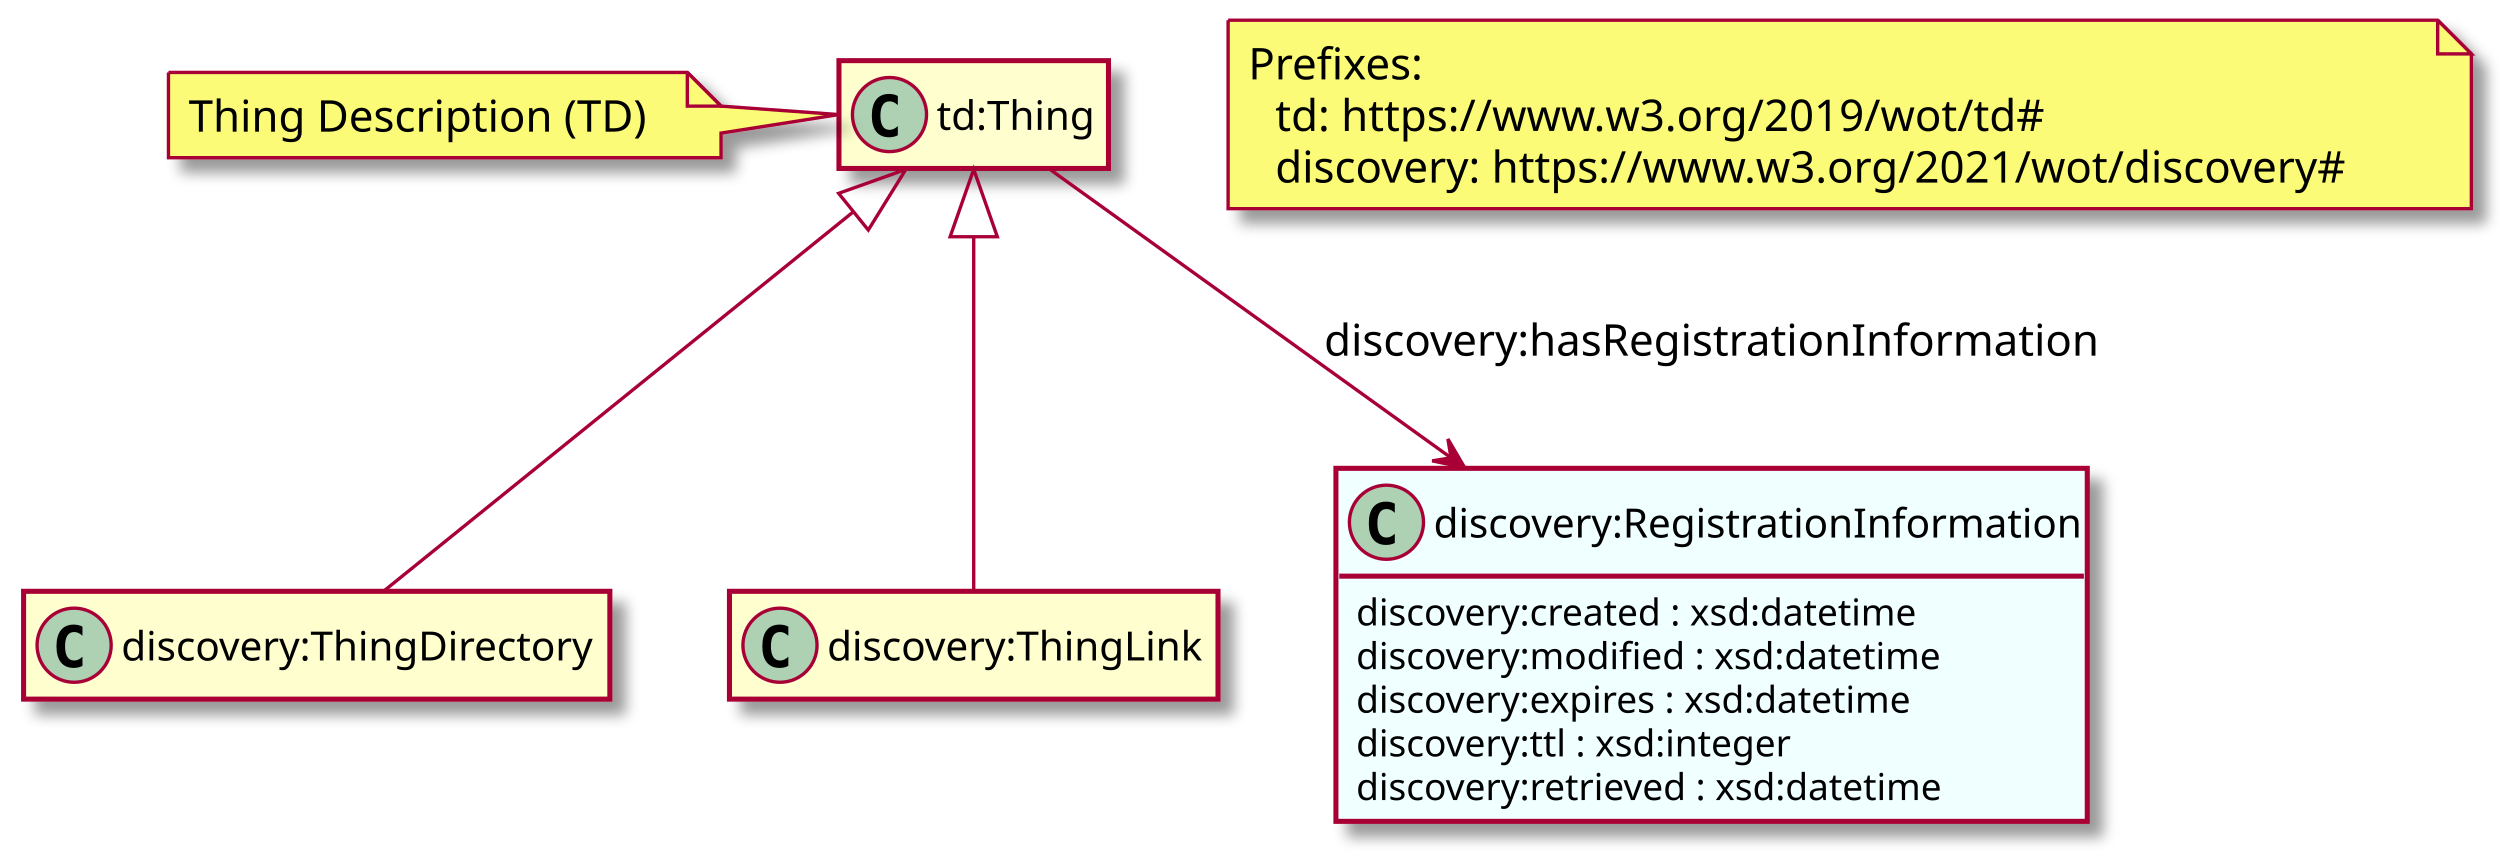
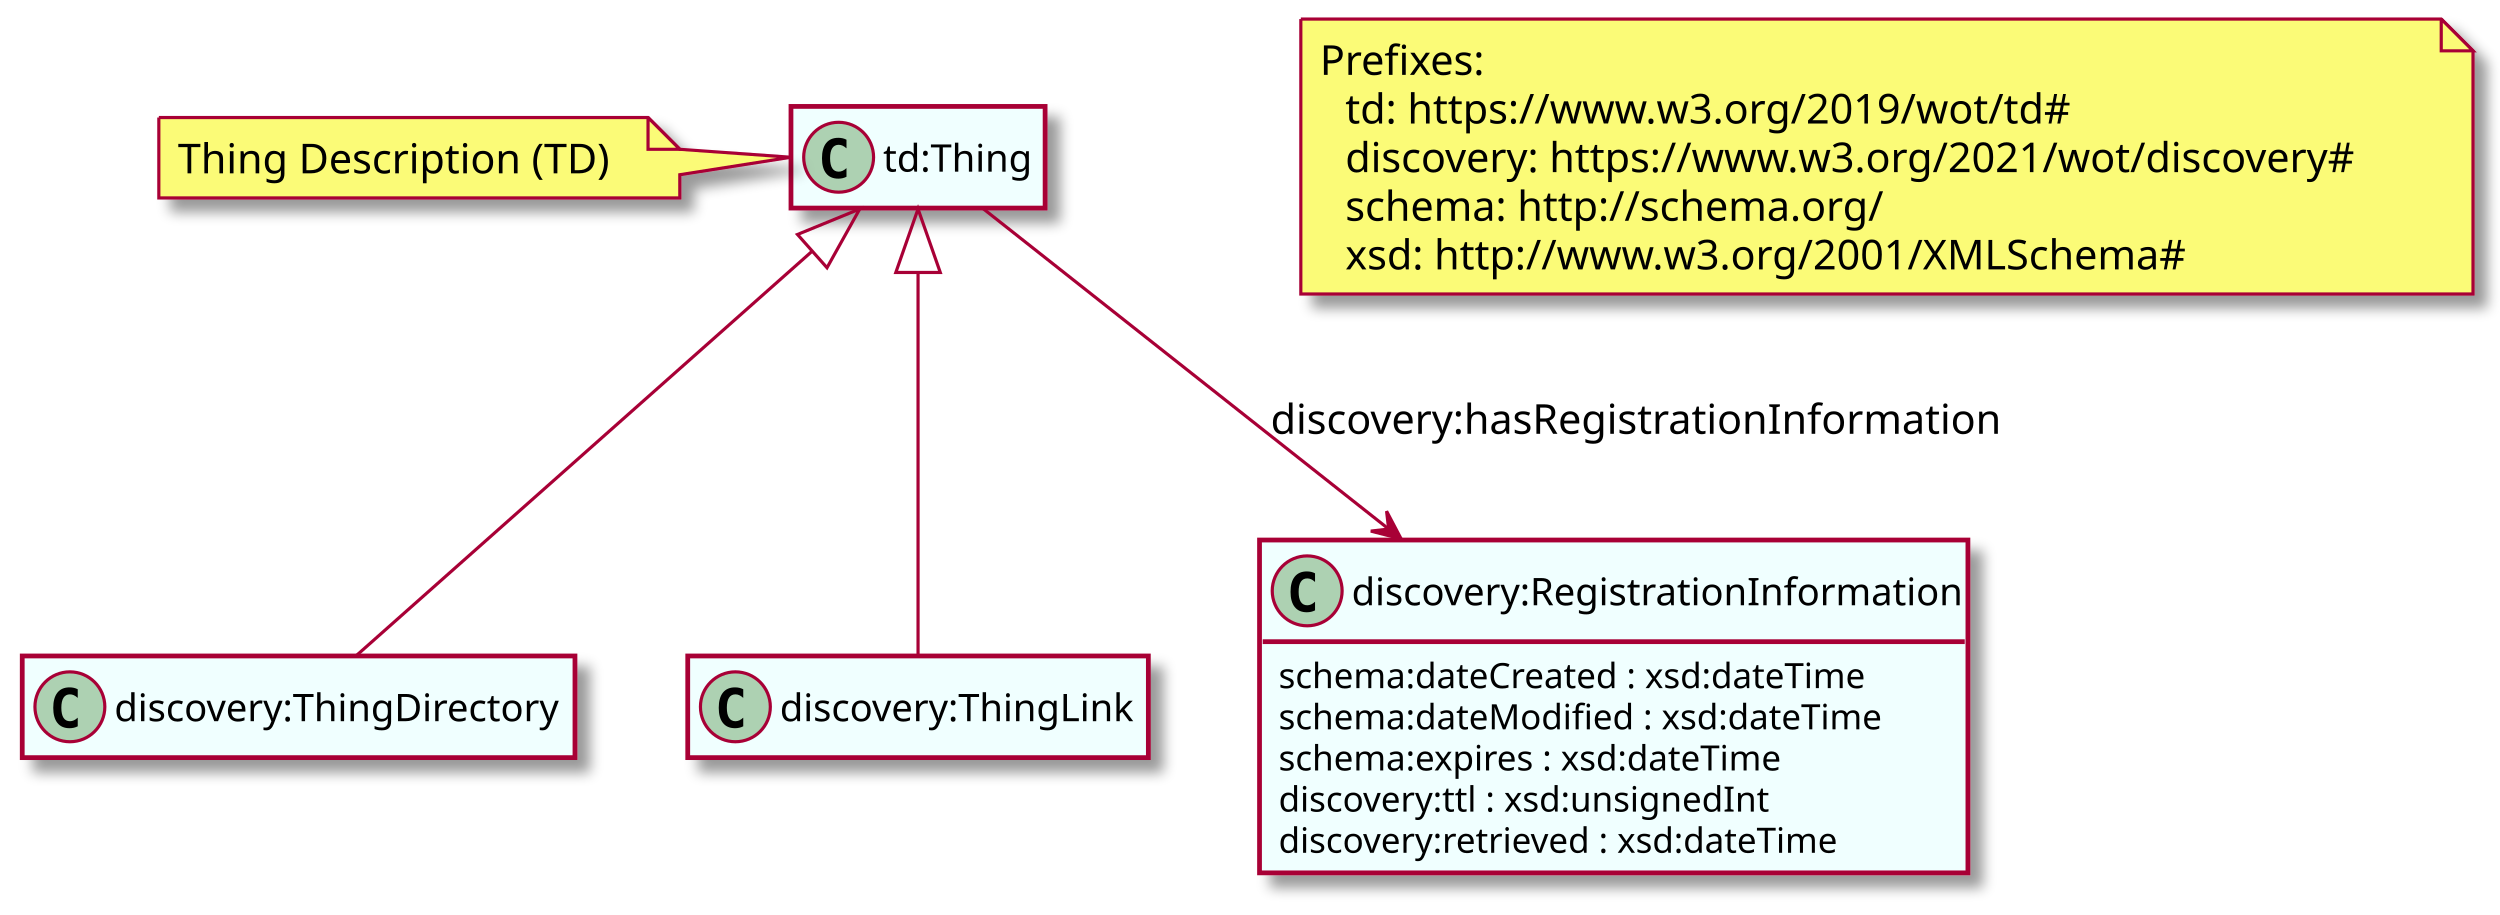
- <svg xmlns="http://www.w3.org/2000/svg" contentScriptType="application/ecmascript" contentStyleType="text/css" height="257px" preserveAspectRatio="none" style="width:742px;height:257px;" version="1.1" viewBox="0 0 742 257" width="742px" zoomAndPan="magnify">
+ <svg xmlns="http://www.w3.org/2000/svg" contentScriptType="application/ecmascript" contentStyleType="text/css" height="288px" preserveAspectRatio="none" style="width:787px;height:288px;" version="1.1" viewBox="0 0 787 288" width="787px" zoomAndPan="magnify">
  <defs>
-     <filter height="300%" id="fmufin4ramdgt" width="300%" x="-1" y="-1">
+     <filter height="300%" id="fxexld0kt51ra" width="300%" x="-1" y="-1">
      <feGaussianBlur result="blurOut" stdDeviation="2.0" />
      <feColorMatrix in="blurOut" result="blurOut2" type="matrix" values="0 0 0 0 0 0 0 0 0 0 0 0 0 0 0 0 0 0 .4 0" />
      <feOffset dx="4.0" dy="4.0" in="blurOut2" result="blurOut3" />
      <feBlend in="SourceGraphic" in2="blurOut3" mode="normal" />
    </filter>
  </defs>
  <g>
-     <rect codeLine="2" fill="#FEFECE" filter="url(#fmufin4ramdgt)" height="32" id="Thing" style="stroke:#A80036;stroke-width:1.5;" width="80" x="249" y="18" />
-     <ellipse cx="264" cy="34" fill="#ADD1B2" rx="11" ry="11" style="stroke:#A80036;stroke-width:1.0;" />
-     <path d="M266.473,40.143 Q265.892,40.442 265.253,40.591 Q264.614,40.741 263.908,40.741 Q261.401,40.741 260.082,39.089 Q258.762,37.437 258.762,34.316 Q258.762,31.186 260.082,29.535 Q261.401,27.883 263.908,27.883 Q264.614,27.883 265.261,28.032 Q265.909,28.182 266.473,28.48 L266.473,31.203 Q265.842,30.622 265.249,30.352 Q264.655,30.082 264.024,30.082 Q262.68,30.082 261.995,31.149 Q261.31,32.216 261.31,34.316 Q261.31,36.408 261.995,37.474 Q262.68,38.541 264.024,38.541 Q264.655,38.541 265.249,38.271 Q265.842,38.002 266.473,37.42 Z " fill="#000000" />
-     <text fill="#000000" font-family="sans-serif" font-size="12" lengthAdjust="spacing" textLength="48" x="278" y="38.535">td:Thing</text>
-     <rect codeLine="3" fill="#FEFECE" filter="url(#fmufin4ramdgt)" height="32" id="ThingDirectory" style="stroke:#A80036;stroke-width:1.5;" width="174" x="7" y="175.5" />
-     <ellipse cx="22" cy="191.5" fill="#ADD1B2" rx="11" ry="11" style="stroke:#A80036;stroke-width:1.0;" />
-     <path d="M24.473,197.643 Q23.892,197.942 23.253,198.091 Q22.614,198.241 21.908,198.241 Q19.401,198.241 18.081,196.589 Q16.762,194.937 16.762,191.816 Q16.762,188.686 18.081,187.035 Q19.401,185.383 21.908,185.383 Q22.614,185.383 23.261,185.532 Q23.909,185.682 24.473,185.981 L24.473,188.703 Q23.842,188.122 23.249,187.852 Q22.655,187.583 22.024,187.583 Q20.68,187.583 19.995,188.649 Q19.31,189.716 19.31,191.816 Q19.31,193.908 19.995,194.974 Q20.68,196.041 22.024,196.041 Q22.655,196.041 23.249,195.771 Q23.842,195.501 24.473,194.92 Z " fill="#000000" />
-     <text fill="#000000" font-family="sans-serif" font-size="12" lengthAdjust="spacing" textLength="142" x="36" y="196.035">discovery:ThingDirectory</text>
-     <rect codeLine="4" fill="#FEFECE" filter="url(#fmufin4ramdgt)" height="32" id="ThingLink" style="stroke:#A80036;stroke-width:1.5;" width="145" x="216.5" y="175.5" />
-     <ellipse cx="231.5" cy="191.5" fill="#ADD1B2" rx="11" ry="11" style="stroke:#A80036;stroke-width:1.0;" />
-     <path d="M233.973,197.643 Q233.392,197.942 232.753,198.091 Q232.114,198.241 231.408,198.241 Q228.901,198.241 227.582,196.589 Q226.262,194.937 226.262,191.816 Q226.262,188.686 227.582,187.035 Q228.901,185.383 231.408,185.383 Q232.114,185.383 232.761,185.532 Q233.409,185.682 233.973,185.981 L233.973,188.703 Q233.342,188.122 232.749,187.852 Q232.155,187.583 231.524,187.583 Q230.18,187.583 229.495,188.649 Q228.81,189.716 228.81,191.816 Q228.81,193.908 229.495,194.974 Q230.18,196.041 231.524,196.041 Q232.155,196.041 232.749,195.771 Q233.342,195.501 233.973,194.92 Z " fill="#000000" />
-     <text fill="#000000" font-family="sans-serif" font-size="12" lengthAdjust="spacing" textLength="113" x="245.5" y="196.035">discovery:ThingLink</text>
-     <rect codeLine="6" fill="#F0FFFF" filter="url(#fmufin4ramdgt)" height="104.775" id="RegInfo" style="stroke:#A80036;stroke-width:1.5;" width="223" x="396.5" y="139" />
-     <ellipse cx="411.5" cy="155" fill="#ADD1B2" rx="11" ry="11" style="stroke:#A80036;stroke-width:1.0;" />
-     <path d="M413.973,161.143 Q413.392,161.442 412.753,161.591 Q412.114,161.741 411.408,161.741 Q408.901,161.741 407.582,160.089 Q406.262,158.437 406.262,155.316 Q406.262,152.186 407.582,150.535 Q408.901,148.883 411.408,148.883 Q412.114,148.883 412.761,149.032 Q413.409,149.182 413.973,149.481 L413.973,152.203 Q413.342,151.622 412.749,151.352 Q412.155,151.083 411.524,151.083 Q410.18,151.083 409.495,152.149 Q408.81,153.216 408.81,155.316 Q408.81,157.408 409.495,158.474 Q410.18,159.541 411.524,159.541 Q412.155,159.541 412.749,159.271 Q413.342,159.001 413.973,158.42 Z " fill="#000000" />
-     <text fill="#000000" font-family="sans-serif" font-size="12" lengthAdjust="spacing" textLength="191" x="425.5" y="159.535">discovery:RegistrationInformation</text>
-     <line style="stroke:#A80036;stroke-width:1.5;" x1="397.5" x2="618.5" y1="171" y2="171" />
-     <text fill="#000000" font-family="sans-serif" font-size="11" lengthAdjust="spacing" textLength="173" x="402.5" y="185.635">discovery:created : xsd:datetime</text>
-     <text fill="#000000" font-family="sans-serif" font-size="11" lengthAdjust="spacing" textLength="180" x="402.5" y="198.59">discovery:modified : xsd:datetime</text>
-     <text fill="#000000" font-family="sans-serif" font-size="11" lengthAdjust="spacing" textLength="173" x="402.5" y="211.545">discovery:expires : xsd:datetime</text>
-     <text fill="#000000" font-family="sans-serif" font-size="11" lengthAdjust="spacing" textLength="136" x="402.5" y="224.5">discovery:ttl : xsd:integer</text>
-     <text fill="#000000" font-family="sans-serif" font-size="11" lengthAdjust="spacing" textLength="181" x="402.5" y="237.455">discovery:retrieved : xsd:datetime</text>
-     <path d="M50,21.5 L50,46.81 A0,0 0 0 0 50,46.81 L214,46.81 A0,0 0 0 0 214,46.81 L214,39.5 L248.959,34 L214,31.5 L214,31.5 L204,21.5 L50,21.5 A0,0 0 0 0 50,21.5 " fill="#FBFB77" filter="url(#fmufin4ramdgt)" style="stroke:#A80036;stroke-width:1.0;" />
-     <path d="M204,21.5 L204,31.5 L214,31.5 L204,21.5 " fill="#FBFB77" style="stroke:#A80036;stroke-width:1.0;" />
-     <text fill="#000000" font-family="sans-serif" font-size="13" lengthAdjust="spacing" textLength="143" x="56" y="39.068">Thing Description (TD)</text>
-     <path d="M364.5,6 L364.5,61.932 L733.5,61.932 L733.5,16 L723.5,6 L364.5,6 " fill="#FBFB77" filter="url(#fmufin4ramdgt)" style="stroke:#A80036;stroke-width:1.0;" />
-     <path d="M723.5,6 L723.5,16 L733.5,16 L723.5,6 " fill="#FBFB77" style="stroke:#A80036;stroke-width:1.0;" />
-     <text fill="#000000" font-family="sans-serif" font-size="13" lengthAdjust="spacing" textLength="54" x="370.5" y="23.568">Prefixes:</text>
-     <text fill="#000000" font-family="sans-serif" font-size="13" lengthAdjust="spacing" textLength="246" x="378.5" y="38.879">td: https://www.w3.org/2019/wot/td#</text>
-     <text fill="#000000" font-family="sans-serif" font-size="13" lengthAdjust="spacing" textLength="340" x="378.5" y="54.19">discovery: https://www.w3.org/2021/wot/discovery#</text>
-     <path codeLine="19" d="M253.263,62.864 C212.361,95.901 146.806,148.849 114.024,175.326 " fill="none" id="Thing-backto-ThingDirectory" style="stroke:#A80036;stroke-width:1.0;" />
-     <polygon fill="none" points="248.909,57.383,268.866,50.262,257.706,68.274,248.909,57.383" style="stroke:#A80036;stroke-width:1.0;" />
-     <path codeLine="20" d="M289,70.393 C289,103.379 289,150.478 289,175.09 " fill="none" id="Thing-backto-ThingLink" style="stroke:#A80036;stroke-width:1.0;" />
-     <polygon fill="none" points="282,70.262,289,50.262,296,70.262,282,70.262" style="stroke:#A80036;stroke-width:1.0;" />
-     <path codeLine="21" d="M311.612,50.262 C339.505,70.322 388.393,105.481 430.411,135.7 " fill="none" id="Thing-to-RegInfo" style="stroke:#A80036;stroke-width:1.0;" />
-     <polygon fill="#A80036" points="434.715,138.795,429.743,130.292,430.655,135.875,425.072,136.787,434.715,138.795" style="stroke:#A80036;stroke-width:1.0;" />
-     <text fill="#000000" font-family="sans-serif" font-size="13" lengthAdjust="spacing" textLength="236" x="393" y="105.568">discovery:hasRegistrationInformation</text>
+     <rect codeLine="4" fill="#F0FFFF" filter="url(#fxexld0kt51ra)" height="32" id="Thing" style="stroke:#A80036;stroke-width:1.5;" width="80" x="249" y="33.5" />
+     <ellipse cx="264" cy="49.5" fill="#ADD1B2" rx="11" ry="11" style="stroke:#A80036;stroke-width:1.0;" />
+     <path d="M266.473,55.643 Q265.892,55.942 265.253,56.091 Q264.614,56.241 263.908,56.241 Q261.401,56.241 260.082,54.589 Q258.762,52.937 258.762,49.816 Q258.762,46.687 260.082,45.035 Q261.401,43.383 263.908,43.383 Q264.614,43.383 265.261,43.532 Q265.909,43.682 266.473,43.98 L266.473,46.703 Q265.842,46.122 265.249,45.852 Q264.655,45.583 264.024,45.583 Q262.68,45.583 261.995,46.649 Q261.31,47.716 261.31,49.816 Q261.31,51.908 261.995,52.974 Q262.68,54.041 264.024,54.041 Q264.655,54.041 265.249,53.771 Q265.842,53.502 266.473,52.92 Z " fill="#000000" />
+     <text fill="#000000" font-family="sans-serif" font-size="12" lengthAdjust="spacing" textLength="48" x="278" y="54.035">td:Thing</text>
+     <path d="M50,37 L50,62.31 A0,0 0 0 0 50,62.31 L214,62.31 A0,0 0 0 0 214,62.31 L214,55 L248.959,49.5 L214,47 L214,47 L204,37 L50,37 A0,0 0 0 0 50,37 " fill="#FBFB77" filter="url(#fxexld0kt51ra)" style="stroke:#A80036;stroke-width:1.0;" />
+     <path d="M204,37 L204,47 L214,47 L204,37 " fill="#FBFB77" style="stroke:#A80036;stroke-width:1.0;" />
+     <text fill="#000000" font-family="sans-serif" font-size="13" lengthAdjust="spacing" textLength="143" x="56" y="54.568">Thing Description (TD)</text>
+     <rect codeLine="6" fill="#F0FFFF" filter="url(#fxexld0kt51ra)" height="32" id="ThingDirectory" style="stroke:#A80036;stroke-width:1.5;" width="174" x="7" y="206.5" />
+     <ellipse cx="22" cy="222.5" fill="#ADD1B2" rx="11" ry="11" style="stroke:#A80036;stroke-width:1.0;" />
+     <path d="M24.473,228.643 Q23.892,228.942 23.253,229.091 Q22.614,229.241 21.908,229.241 Q19.401,229.241 18.081,227.589 Q16.762,225.937 16.762,222.816 Q16.762,219.686 18.081,218.035 Q19.401,216.383 21.908,216.383 Q22.614,216.383 23.261,216.532 Q23.909,216.682 24.473,216.981 L24.473,219.703 Q23.842,219.122 23.249,218.852 Q22.655,218.583 22.024,218.583 Q20.68,218.583 19.995,219.649 Q19.31,220.716 19.31,222.816 Q19.31,224.908 19.995,225.974 Q20.68,227.041 22.024,227.041 Q22.655,227.041 23.249,226.771 Q23.842,226.501 24.473,225.92 Z " fill="#000000" />
+     <text fill="#000000" font-family="sans-serif" font-size="12" lengthAdjust="spacing" textLength="142" x="36" y="227.035">discovery:ThingDirectory</text>
+     <rect codeLine="7" fill="#F0FFFF" filter="url(#fxexld0kt51ra)" height="32" id="ThingLink" style="stroke:#A80036;stroke-width:1.5;" width="145" x="216.5" y="206.5" />
+     <ellipse cx="231.5" cy="222.5" fill="#ADD1B2" rx="11" ry="11" style="stroke:#A80036;stroke-width:1.0;" />
+     <path d="M233.973,228.643 Q233.392,228.942 232.753,229.091 Q232.114,229.241 231.408,229.241 Q228.901,229.241 227.582,227.589 Q226.262,225.937 226.262,222.816 Q226.262,219.686 227.582,218.035 Q228.901,216.383 231.408,216.383 Q232.114,216.383 232.761,216.532 Q233.409,216.682 233.973,216.981 L233.973,219.703 Q233.342,219.122 232.749,218.852 Q232.155,218.583 231.524,218.583 Q230.18,218.583 229.495,219.649 Q228.81,220.716 228.81,222.816 Q228.81,224.908 229.495,225.974 Q230.18,227.041 231.524,227.041 Q232.155,227.041 232.749,226.771 Q233.342,226.501 233.973,225.92 Z " fill="#000000" />
+     <text fill="#000000" font-family="sans-serif" font-size="12" lengthAdjust="spacing" textLength="113" x="245.5" y="227.035">discovery:ThingLink</text>
+     <rect codeLine="9" fill="#F0FFFF" filter="url(#fxexld0kt51ra)" height="104.775" id="RegInfo" style="stroke:#A80036;stroke-width:1.5;" width="223" x="396.5" y="170" />
+     <ellipse cx="411.5" cy="186" fill="#ADD1B2" rx="11" ry="11" style="stroke:#A80036;stroke-width:1.0;" />
+     <path d="M413.973,192.143 Q413.392,192.442 412.753,192.591 Q412.114,192.741 411.408,192.741 Q408.901,192.741 407.582,191.089 Q406.262,189.437 406.262,186.316 Q406.262,183.186 407.582,181.535 Q408.901,179.883 411.408,179.883 Q412.114,179.883 412.761,180.032 Q413.409,180.182 413.973,180.481 L413.973,183.203 Q413.342,182.622 412.749,182.352 Q412.155,182.083 411.524,182.083 Q410.18,182.083 409.495,183.149 Q408.81,184.216 408.81,186.316 Q408.81,188.408 409.495,189.474 Q410.18,190.541 411.524,190.541 Q412.155,190.541 412.749,190.271 Q413.342,190.001 413.973,189.42 Z " fill="#000000" />
+     <text fill="#000000" font-family="sans-serif" font-size="12" lengthAdjust="spacing" textLength="191" x="425.5" y="190.535">discovery:RegistrationInformation</text>
+     <line style="stroke:#A80036;stroke-width:1.5;" x1="397.5" x2="618.5" y1="202" y2="202" />
+     <text fill="#000000" font-family="sans-serif" font-size="11" lengthAdjust="spacing" textLength="190" x="402.5" y="216.635">schema:dateCreated : xsd:dateTime</text>
+     <text fill="#000000" font-family="sans-serif" font-size="11" lengthAdjust="spacing" textLength="194" x="402.5" y="229.59">schema:dateModified : xsd:dateTime</text>
+     <text fill="#000000" font-family="sans-serif" font-size="11" lengthAdjust="spacing" textLength="165" x="402.5" y="242.545">schema:expires : xsd:dateTime</text>
+     <text fill="#000000" font-family="sans-serif" font-size="11" lengthAdjust="spacing" textLength="162" x="402.5" y="255.5">discovery:ttl : xsd:unsignedInt</text>
+     <text fill="#000000" font-family="sans-serif" font-size="11" lengthAdjust="spacing" textLength="184" x="402.5" y="268.455">discovery:retrieved : xsd:dateTime</text>
+     <path d="M409.5,6 L409.5,92.553 L778.5,92.553 L778.5,16 L768.5,6 L409.5,6 " fill="#FBFB77" filter="url(#fxexld0kt51ra)" style="stroke:#A80036;stroke-width:1.0;" />
+     <path d="M768.5,6 L768.5,16 L778.5,16 L768.5,6 " fill="#FBFB77" style="stroke:#A80036;stroke-width:1.0;" />
+     <text fill="#000000" font-family="sans-serif" font-size="13" lengthAdjust="spacing" textLength="54" x="415.5" y="23.568">Prefixes:</text>
+     <text fill="#000000" font-family="sans-serif" font-size="13" lengthAdjust="spacing" textLength="246" x="423.5" y="38.879">td: https://www.w3.org/2019/wot/td#</text>
+     <text fill="#000000" font-family="sans-serif" font-size="13" lengthAdjust="spacing" textLength="340" x="423.5" y="54.19">discovery: https://www.w3.org/2021/wot/discovery#</text>
+     <text fill="#000000" font-family="sans-serif" font-size="13" lengthAdjust="spacing" textLength="180" x="423.5" y="69.5">schema: http://schema.org/</text>
+     <text fill="#000000" font-family="sans-serif" font-size="13" lengthAdjust="spacing" textLength="280" x="423.5" y="84.811">xsd: http://www.w3.org/2001/XMLSchema#</text>
+     <path codeLine="18" d="M255.5,79.221 C214.013,116.027 144.834,177.401 112.154,206.394 " fill="none" id="Thing-backto-ThingDirectory" style="stroke:#A80036;stroke-width:1.0;" />
+     <polygon fill="none" points="251.048,73.812,270.655,65.775,260.339,84.285,251.048,73.812" style="stroke:#A80036;stroke-width:1.0;" />
+     <path codeLine="19" d="M289,86.024 C289,123.086 289,178.779 289,206.142 " fill="none" id="Thing-backto-ThingLink" style="stroke:#A80036;stroke-width:1.0;" />
+     <polygon fill="none" points="282,85.775,289,65.775,296,85.775,282,85.775" style="stroke:#A80036;stroke-width:1.0;" />
+     <path codeLine="21" d="M309.603,65.775 C338.543,88.637 392.667,131.392 437.081,166.477 " fill="none" id="Thing-to-RegInfo" style="stroke:#A80036;stroke-width:1.0;" />
+     <polygon fill="#A80036" points="441.075,169.632,436.492,160.915,437.151,166.533,431.533,167.192,441.075,169.632" style="stroke:#A80036;stroke-width:1.0;" />
+     <text fill="#000000" font-family="sans-serif" font-size="13" lengthAdjust="spacing" textLength="236" x="400" y="136.568">discovery:hasRegistrationInformation</text>
  </g>
</svg>
